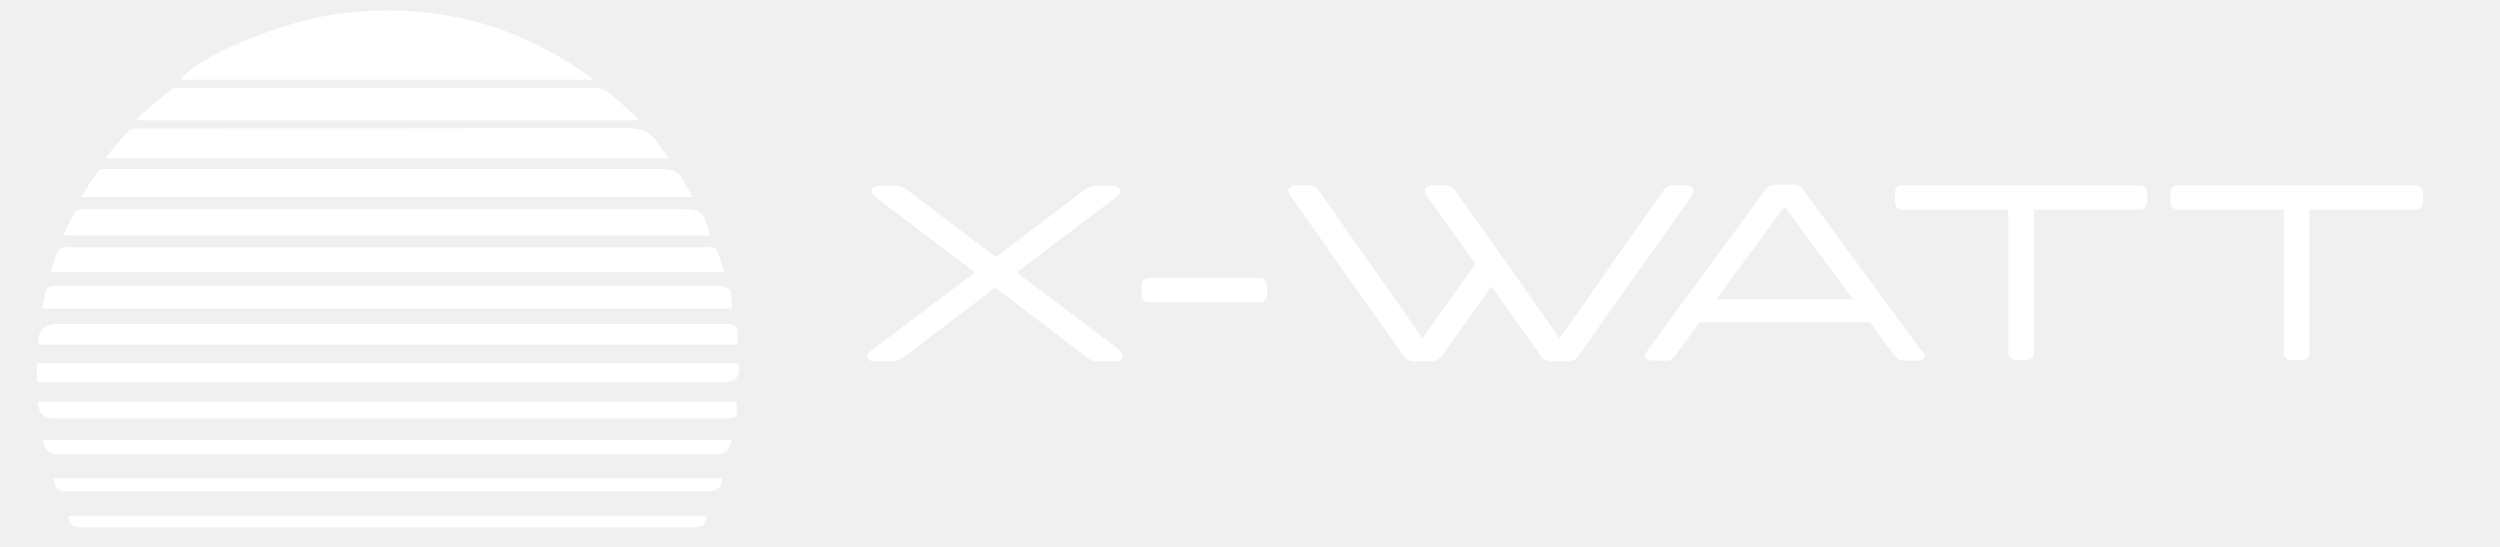
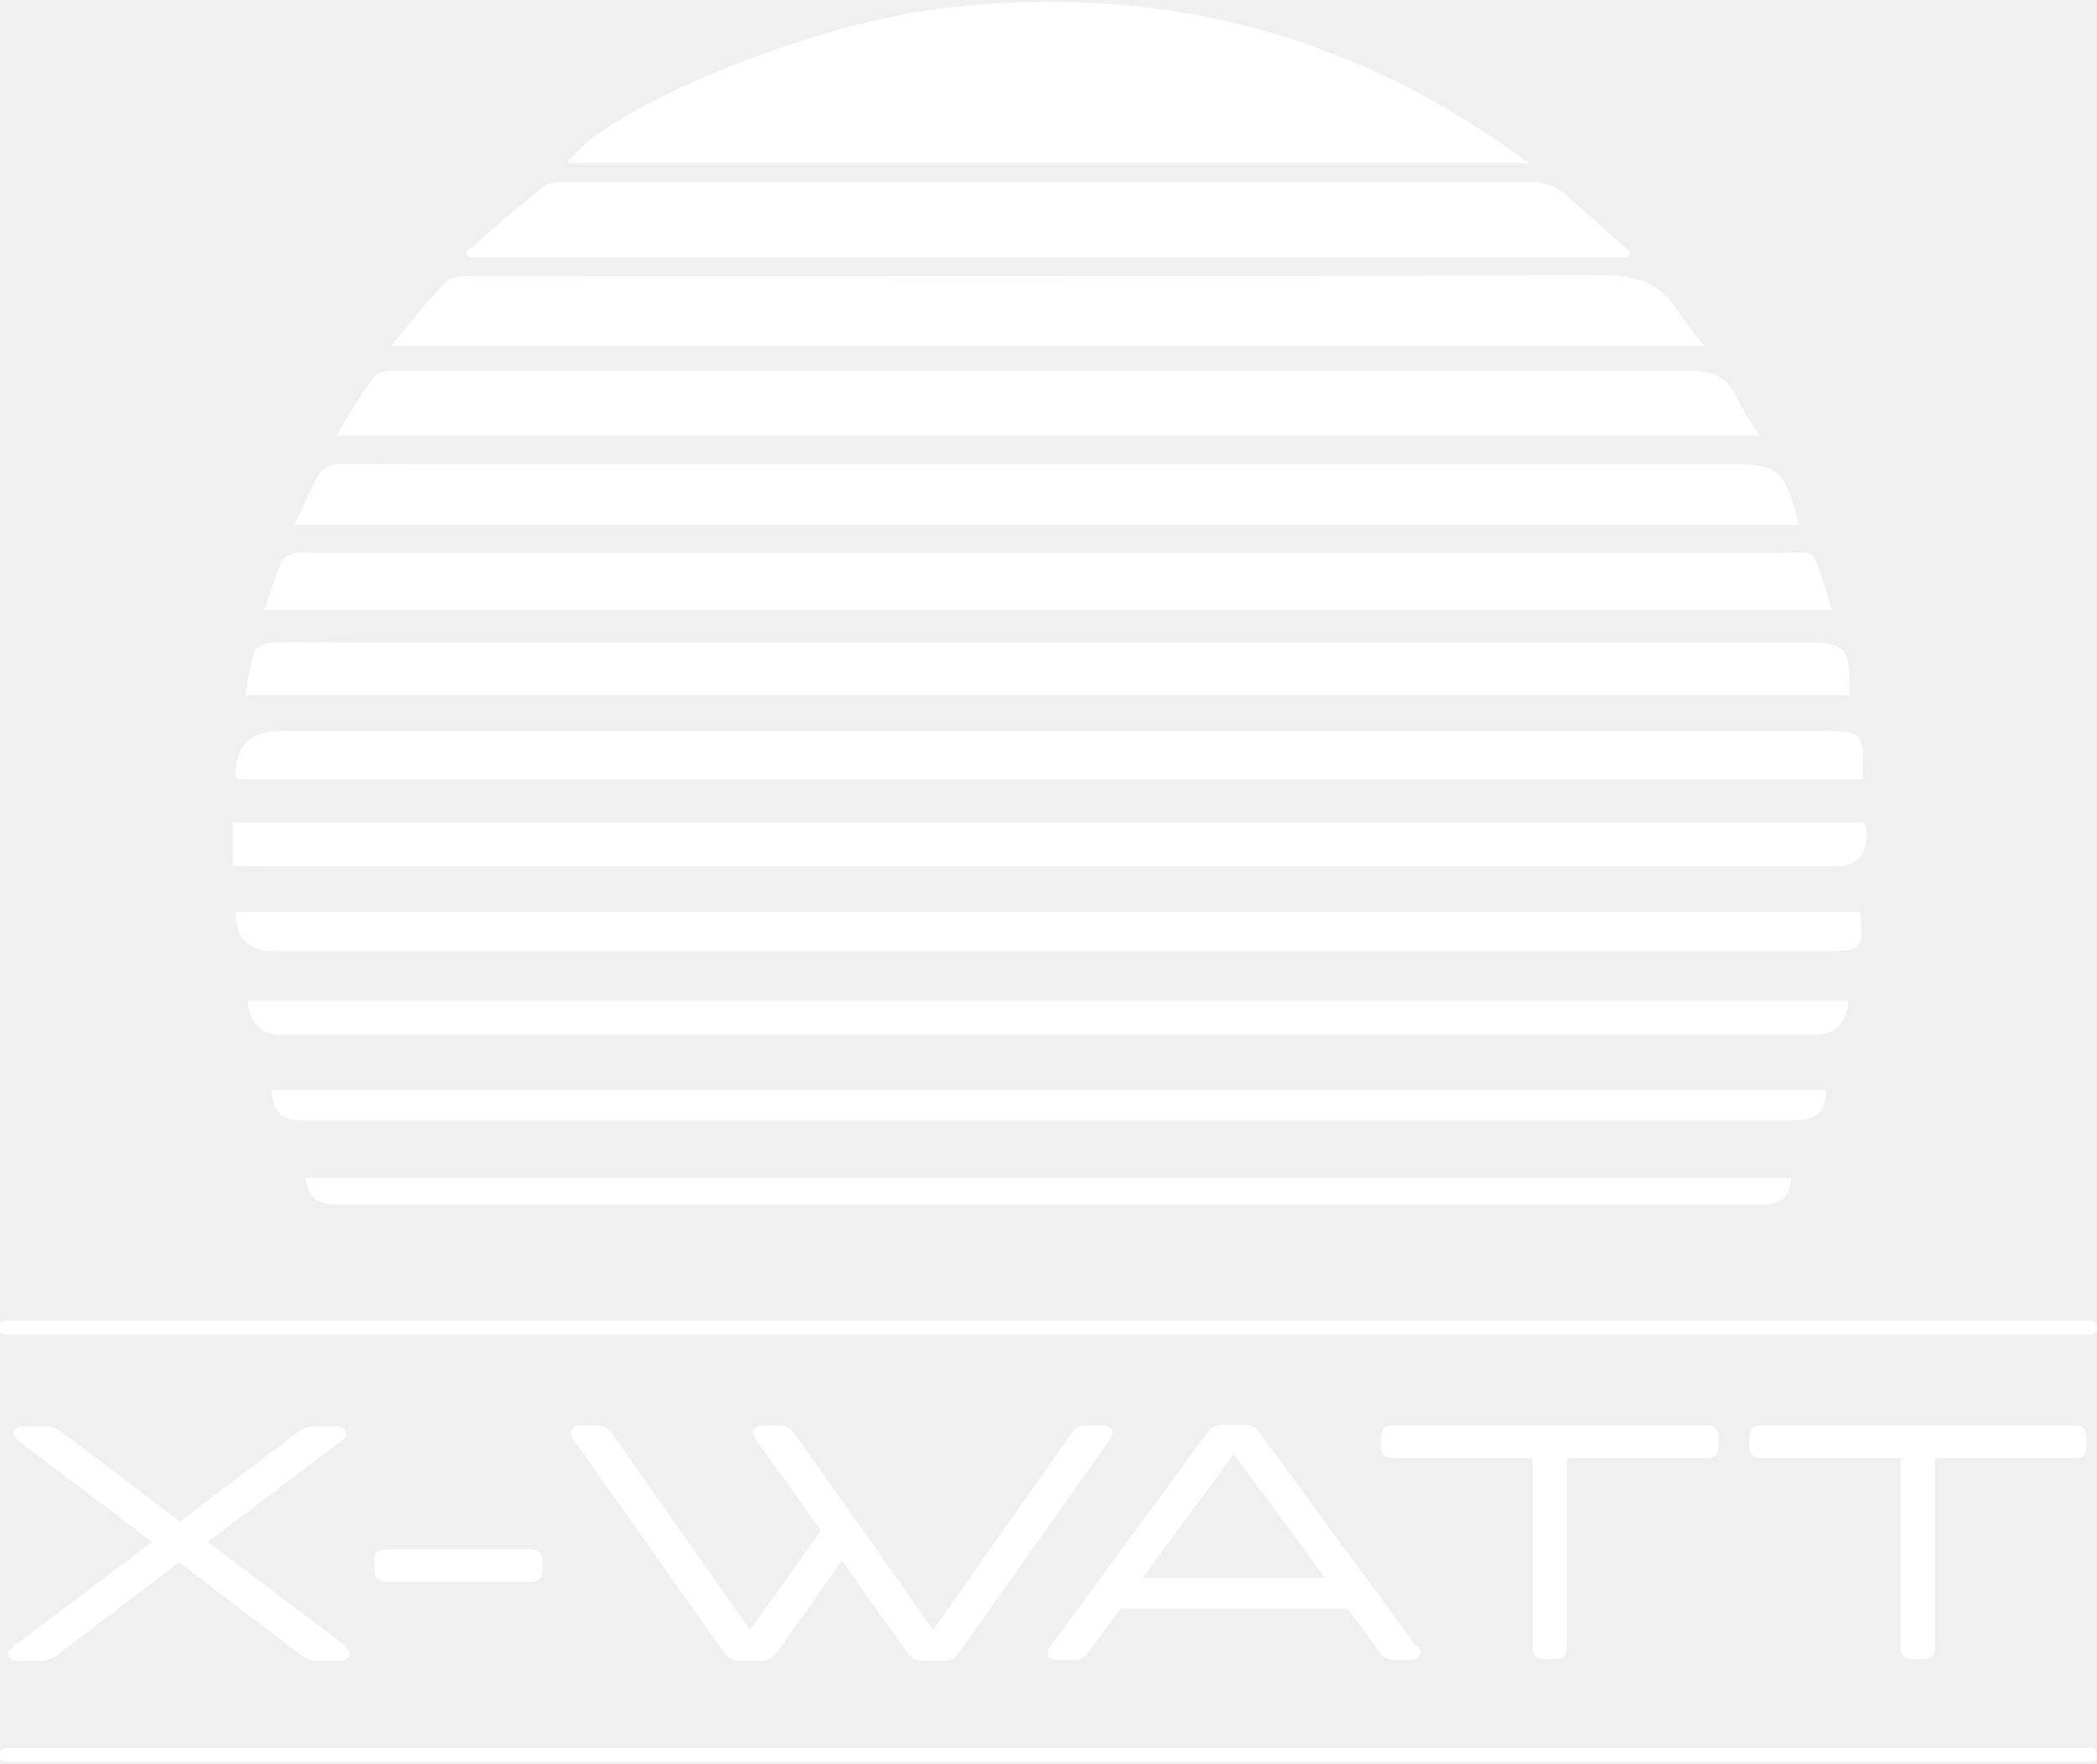
- <svg xmlns="http://www.w3.org/2000/svg" width="1029" height="225" viewBox="0 0 1029 225" fill="none">
-   <path d="M244.44 32.822H74.416C80.612 23.316 117.499 8.049 140.985 5.456C179.024 0.991 213.461 9.777 244.44 32.822Z" fill="white" />
-   <path d="M33.495 80.928C35.945 77.039 37.962 73.582 40.268 70.558C40.988 69.693 42.861 69.549 44.158 69.549C54.532 69.549 64.907 69.549 75.281 69.549C140.985 69.549 206.545 69.549 272.248 69.549C276.571 69.549 279.453 70.413 281.326 74.446C282.335 76.607 283.631 78.479 285.216 81.072H33.495V80.928Z" fill="white" />
-   <path d="M26.147 96.771C27.732 93.458 28.885 90.578 30.47 87.841C31.046 86.833 32.775 86.113 33.928 86.113C38.25 85.969 42.573 86.113 46.896 86.113C124.415 86.113 201.934 86.113 279.453 86.113C288.818 86.113 289.683 86.833 292.277 96.915H26.147V96.771Z" fill="white" />
-   <path d="M43.149 65.228C46.752 60.907 49.633 57.163 53.091 53.706C54.1 52.698 56.261 52.842 57.846 52.842C124.415 52.842 190.983 52.842 257.552 52.698C263.603 52.698 267.926 54.138 270.952 59.179C272.248 61.196 273.689 62.924 275.562 65.228H43.149Z" fill="white" />
-   <path d="M298.04 111.894H20.816C21.825 108.725 22.689 105.989 23.842 103.396C24.13 102.676 25.283 102.1 26.147 101.812C27.444 101.524 28.741 101.812 30.037 101.812C116.058 101.812 202.222 101.812 288.242 101.812C295.735 101.812 294.294 100.516 297.031 108.293C297.32 109.301 297.608 110.31 298.04 111.894Z" fill="white" />
-   <path d="M301.21 127.017H17.358C17.934 124.281 18.222 121.688 19.087 119.24C19.375 118.375 21.104 117.655 22.113 117.655C26.723 117.511 31.334 117.655 35.945 117.655C121.677 117.655 207.265 117.655 292.997 117.655C300.634 117.655 301.354 118.375 301.21 127.017Z" fill="white" />
-   <path d="M261.874 49.529H56.982C56.838 49.241 56.55 48.953 56.405 48.665C61.016 44.632 65.627 40.599 70.382 36.855C71.102 36.278 72.399 36.278 73.408 36.278C130.755 36.278 188.245 36.278 245.592 36.278C247.177 36.278 249.05 36.998 250.203 37.863C254.382 41.319 258.416 45.064 262.451 48.665C262.306 48.953 262.162 49.241 262.018 49.385L261.874 49.529Z" fill="white" />
-   <path d="M15.917 141.852C15.773 141.42 15.629 141.276 15.629 141.132C15.725 135.947 18.318 133.354 23.409 133.354C114.185 133.354 204.96 133.354 295.879 133.354C303.804 133.354 303.804 133.354 303.515 141.852H15.917Z" fill="white" />
-   <path d="M15.196 156.975V149.486H303.804C303.948 150.062 304.236 150.494 304.236 151.07C304.428 155.199 302.555 157.263 298.616 157.263C205.536 157.263 112.455 157.263 19.375 157.263C18.078 157.263 16.781 157.263 15.341 157.119L15.196 156.975Z" fill="white" />
-   <path d="M15.629 165.329H303.083C303.804 171.81 303.515 172.243 297.32 172.243C205.536 172.243 113.896 172.243 22.113 172.243C17.886 172.243 15.725 169.938 15.629 165.329Z" fill="white" />
-   <path d="M301.066 181.028C300.682 185.061 298.664 187.078 295.014 187.078C204.527 187.078 114.185 187.078 23.698 187.078C20.143 187.078 18.174 185.061 17.79 181.028H300.922H301.066Z" fill="white" />
-   <path d="M297.031 196.872C297.031 201.481 294.582 202.201 290.836 202.201C203.086 202.201 115.193 202.201 27.444 202.201C23.553 202.201 22.401 200.472 21.968 196.872H297.176H297.031Z" fill="white" />
-   <path d="M28.02 212.427H290.836C290.836 216.172 288.818 217.036 285.504 217.036C201.213 217.036 117.066 217.036 32.775 217.036C29.605 217.036 28.597 215.451 28.02 212.427Z" fill="white" />
-   <path d="M460.557 144.216C461.812 145.219 462.313 146.223 462.063 147.226C461.561 148.229 460.557 148.731 459.052 148.731H451.776C450.27 148.731 448.765 148.229 447.26 146.975L409.625 118.384L371.991 146.975C370.486 147.978 368.98 148.731 367.475 148.731H360.199C358.443 148.731 357.439 148.229 357.188 147.226C356.686 146.223 357.188 145.219 358.694 144.216L401.346 112.115L360.199 81.016C358.944 80.013 358.443 79.01 358.694 78.006C359.195 77.003 360.199 76.502 361.955 76.502H368.98C370.486 76.502 371.991 77.003 373.496 78.257L409.876 105.845L446.256 78.257C447.762 77.254 449.267 76.502 450.772 76.502H457.797C459.554 76.502 460.557 77.003 461.059 78.006C461.561 79.01 461.059 80.013 459.554 81.016L418.407 112.115L461.059 144.216H460.557Z" fill="white" />
-   <path d="M469.84 117.883C469.84 115.375 471.095 114.372 473.353 114.372H518.012C520.521 114.372 521.525 115.626 521.525 117.883V120.892C521.525 123.4 520.27 124.404 518.012 124.404H473.353C470.844 124.404 469.84 123.15 469.84 120.892V117.883Z" fill="white" />
-   <path d="M693.89 76.251C695.395 76.251 696.399 76.752 696.901 77.505C697.403 78.257 696.901 79.26 696.399 80.514L649.732 146.474C648.729 147.978 647.224 148.731 645.216 148.731H638.693C636.686 148.731 635.181 147.978 634.177 146.474L613.854 117.883L593.532 146.474C592.277 147.978 590.772 148.731 589.016 148.731H582.242C580.234 148.731 578.729 147.978 577.725 146.474L531.059 80.514C530.306 79.26 530.055 78.257 530.557 77.505C531.059 76.752 531.812 76.251 533.568 76.251H538.586C540.342 76.251 541.847 77.003 542.851 78.508L585.503 139.2L607.331 108.603L587.259 80.514C586.507 79.26 586.256 78.257 586.758 77.505C587.259 76.752 588.012 76.251 589.768 76.251H594.786C596.543 76.251 598.048 77.003 599.052 78.508L641.955 139.2L684.607 78.508C685.611 77.003 687.116 76.251 688.872 76.251H693.89Z" fill="white" />
-   <path d="M791.238 144.216C792.241 145.47 792.241 146.473 791.99 147.226C791.488 147.978 790.485 148.48 788.979 148.48H783.962C782.205 148.48 780.7 147.727 779.696 146.223L769.66 132.68H699.661L689.625 146.223C688.621 147.727 687.116 148.48 685.36 148.48H680.342C678.836 148.48 677.833 147.978 677.331 147.226C676.829 146.473 677.331 145.47 678.084 144.216L726.506 78.257C727.51 76.752 729.015 76 731.023 76H737.797C739.804 76 741.309 76.752 742.313 78.257L790.736 144.216H791.238ZM706.686 123.15H762.635L734.535 85.029L706.435 123.15H706.686Z" fill="white" />
-   <path d="M880.305 76.251C882.814 76.251 883.818 77.505 883.818 79.762V82.772C883.818 85.279 882.564 86.283 880.305 86.283H837.151V144.718C837.151 147.226 835.897 148.229 833.639 148.229H830.126C827.617 148.229 826.614 146.975 826.614 144.718V86.283H783.46C780.951 86.283 779.947 85.029 779.947 82.772V79.762C779.947 77.254 781.202 76.251 783.46 76.251H880.556H880.305Z" fill="white" />
-   <path d="M993.71 76.251C996.219 76.251 997.223 77.505 997.223 79.762V82.772C997.223 85.279 995.968 86.283 993.71 86.283H950.556V144.718C950.556 147.226 949.302 148.229 947.044 148.229H943.531C941.022 148.229 940.019 146.975 940.019 144.718V86.283H896.864C894.355 86.283 893.352 85.029 893.352 82.772V79.762C893.352 77.254 894.606 76.251 896.864 76.251H993.961H993.71Z" fill="white" />
+ <svg xmlns="http://www.w3.org/2000/svg" width="371" height="312" viewBox="0 0 371 312" fill="none">
+   <g clip-path="url(#clip0_30_289)">
+     <path d="M270.44 28.822H100.416C106.612 19.316 143.499 4.049 166.985 1.456C205.024 -3.009 239.461 5.777 270.44 28.822Z" fill="white" />
+     <path d="M59.495 76.928C61.945 73.039 63.962 69.582 66.268 66.558C66.988 65.693 68.861 65.549 70.158 65.549C80.532 65.549 90.907 65.549 101.281 65.549C166.985 65.549 232.545 65.549 298.248 65.549C302.571 65.549 305.453 66.413 307.326 70.446C308.335 72.607 309.631 74.479 311.216 77.072H59.495V76.928Z" fill="white" />
+     <path d="M52.147 92.771C53.732 89.458 54.885 86.578 56.47 83.841C57.046 82.833 58.775 82.113 59.928 82.113C64.25 81.969 68.573 82.113 72.896 82.113C150.415 82.113 227.934 82.113 305.453 82.113C314.818 82.113 315.683 82.833 318.277 92.915H52.147V92.771Z" fill="white" />
+     <path d="M69.149 61.228C72.752 56.907 75.633 53.163 79.091 49.706C80.1 48.698 82.261 48.842 83.846 48.842C150.415 48.842 216.983 48.842 283.552 48.698C289.603 48.698 293.926 50.138 296.952 55.179C298.248 57.196 299.689 58.924 301.562 61.228H69.149Z" fill="white" />
+     <path d="M324.04 107.894H46.816C47.825 104.725 48.689 101.989 49.842 99.396C50.13 98.676 51.283 98.1 52.147 97.812C53.444 97.524 54.741 97.812 56.037 97.812C142.058 97.812 228.222 97.812 314.242 97.812C321.735 97.812 320.294 96.516 323.031 104.293C323.32 105.301 323.608 106.31 324.04 107.894Z" fill="white" />
+     <path d="M327.21 123.017H43.358C43.934 120.281 44.222 117.688 45.087 115.24C45.375 114.375 47.104 113.655 48.113 113.655C52.723 113.511 57.334 113.655 61.945 113.655C147.677 113.655 233.265 113.655 318.997 113.655C326.634 113.655 327.354 114.375 327.21 123.017Z" fill="white" />
+     <path d="M287.874 45.529H82.982C82.838 45.241 82.549 44.953 82.405 44.665C87.016 40.632 91.627 36.599 96.382 32.855C97.102 32.278 98.399 32.278 99.408 32.278C156.755 32.278 214.245 32.278 271.592 32.278C273.177 32.278 275.05 32.998 276.203 33.863C280.382 37.319 284.416 41.064 288.451 44.665C288.306 44.953 288.162 45.241 288.018 45.385L287.874 45.529Z" fill="white" />
+     <path d="M41.917 137.852C41.773 137.42 41.629 137.276 41.629 137.132C41.725 131.947 44.318 129.354 49.409 129.354C140.185 129.354 230.96 129.354 321.879 129.354C329.804 129.354 329.804 129.354 329.515 137.852H41.917Z" fill="white" />
+     <path d="M41.196 152.975V145.486H329.804C329.948 146.062 330.236 146.494 330.236 147.07C330.428 151.199 328.555 153.263 324.616 153.263C231.536 153.263 138.455 153.263 45.375 153.263C44.078 153.263 42.781 153.263 41.34 153.119L41.196 152.975Z" fill="white" />
+     <path d="M41.629 161.329H329.083C329.804 167.81 329.515 168.243 323.32 168.243C231.536 168.243 139.896 168.243 48.113 168.243C43.886 168.243 41.725 165.938 41.629 161.329Z" fill="white" />
+     <path d="M327.066 177.028C326.682 181.061 324.664 183.078 321.014 183.078C230.527 183.078 140.185 183.078 49.698 183.078C46.143 183.078 44.174 181.061 43.79 177.028H326.922H327.066Z" fill="white" />
+     <path d="M323.031 192.872C323.031 197.481 320.582 198.201 316.836 198.201C229.086 198.201 141.193 198.201 53.444 198.201C49.553 198.201 48.401 196.472 47.968 192.872H323.176H323.031Z" fill="white" />
+     <path d="M54.02 208.427H316.836C316.836 212.172 314.818 213.036 311.504 213.036C227.213 213.036 143.066 213.036 58.775 213.036C55.605 213.036 54.597 211.452 54.02 208.427Z" fill="white" />
+     <path d="M369.86 233.632H0.996C0.28 233.632 -0.301 234.18 -0.301 234.856C-0.301 235.532 0.28 236.081 0.996 236.081H369.86C370.576 236.081 371.157 235.532 371.157 234.856C371.157 234.18 370.576 233.632 369.86 233.632Z" fill="white" />
+     <path d="M369.86 309.248H0.996C0.28 309.248 -0.301 309.796 -0.301 310.472C-0.301 311.148 0.28 311.696 0.996 311.696H369.86C370.576 311.696 371.157 311.148 371.157 310.472C371.157 309.796 370.576 309.248 369.86 309.248Z" fill="white" />
+     <path d="M60.936 291.244C61.657 291.82 61.945 292.396 61.801 292.972C61.513 293.549 60.936 293.837 60.072 293.837H55.893C55.029 293.837 54.164 293.549 53.3 292.828L31.687 276.409L10.073 292.828C9.209 293.404 8.344 293.837 7.48 293.837H3.301C2.293 293.837 1.716 293.549 1.572 292.972C1.284 292.396 1.572 291.82 2.437 291.244L26.932 272.808L3.301 254.948C2.581 254.372 2.293 253.796 2.437 253.22C2.725 252.644 3.301 252.356 4.31 252.356H8.344C9.209 252.356 10.073 252.644 10.938 253.364L31.831 269.207L52.723 253.364C53.588 252.788 54.453 252.356 55.317 252.356H59.351C60.36 252.356 60.936 252.644 61.225 253.22C61.513 253.796 61.225 254.372 60.36 254.948L36.73 272.808L61.225 291.244H60.936Z" fill="white" />
+     <path d="M66.268 276.121C66.268 274.681 66.988 274.104 68.285 274.104H93.933C95.373 274.104 95.95 274.825 95.95 276.121V277.849C95.95 279.29 95.229 279.866 93.933 279.866H68.285C66.844 279.866 66.268 279.146 66.268 277.849V276.121Z" fill="white" />
+     <path d="M194.938 252.212C195.802 252.212 196.379 252.5 196.667 252.932C196.955 253.364 196.667 253.94 196.379 254.66L169.578 292.54C169.002 293.404 168.137 293.837 166.985 293.837H163.239C162.086 293.837 161.221 293.404 160.645 292.54L148.974 276.121L137.303 292.54C136.582 293.404 135.718 293.837 134.709 293.837H130.819C129.666 293.837 128.802 293.404 128.225 292.54L101.425 254.66C100.993 253.94 100.849 253.364 101.137 252.932C101.425 252.5 101.857 252.212 102.866 252.212H105.748C106.756 252.212 107.621 252.644 108.197 253.508L132.692 288.363L145.228 270.792L133.701 254.66C133.268 253.94 133.124 253.364 133.412 252.932C133.701 252.5 134.133 252.212 135.141 252.212H138.023C139.032 252.212 139.896 252.644 140.473 253.508L165.112 288.363L189.607 253.508C190.183 252.644 191.047 252.212 192.056 252.212H194.938Z" fill="white" />
+     <path d="M250.844 291.244C251.42 291.964 251.42 292.54 251.276 292.972C250.988 293.404 250.411 293.693 249.547 293.693H246.665C245.657 293.693 244.792 293.26 244.216 292.396L238.452 284.619H198.252L192.488 292.396C191.912 293.26 191.047 293.693 190.039 293.693H187.157C186.292 293.693 185.716 293.404 185.428 292.972C185.14 292.54 185.428 291.964 185.86 291.244L213.669 253.364C214.245 252.5 215.11 252.068 216.263 252.068H220.153C221.306 252.068 222.17 252.5 222.747 253.364L250.555 291.244H250.844ZM202.286 279.146H234.418L218.28 257.253L202.142 279.146H202.286Z" fill="white" />
+     <path d="M301.995 252.212C303.436 252.212 304.012 252.932 304.012 254.228V255.957C304.012 257.397 303.292 257.973 301.995 257.973H277.212V291.532C277.212 292.972 276.491 293.549 275.194 293.549H273.177C271.736 293.549 271.16 292.828 271.16 291.532V257.973H246.377C244.936 257.973 244.36 257.253 244.36 255.957V254.228C244.36 252.788 245.08 252.212 246.377 252.212H302.139H301.995Z" fill="white" />
+     <path d="M367.122 252.212C368.563 252.212 369.139 252.932 369.139 254.228V255.957C369.139 257.397 368.419 257.973 367.122 257.973H342.339V291.532C342.339 292.972 341.619 293.549 340.322 293.549H338.305C336.864 293.549 336.287 292.828 336.287 291.532V257.973H311.504C310.064 257.973 309.487 257.253 309.487 255.957V254.228C309.487 252.788 310.208 252.212 311.504 252.212H367.266H367.122Z" fill="white" />
+   </g>
+   <defs>
+     <clipPath id="clip0_30_289">
+       <rect width="371" height="312" fill="white" />
+     </clipPath>
+   </defs>
</svg>
